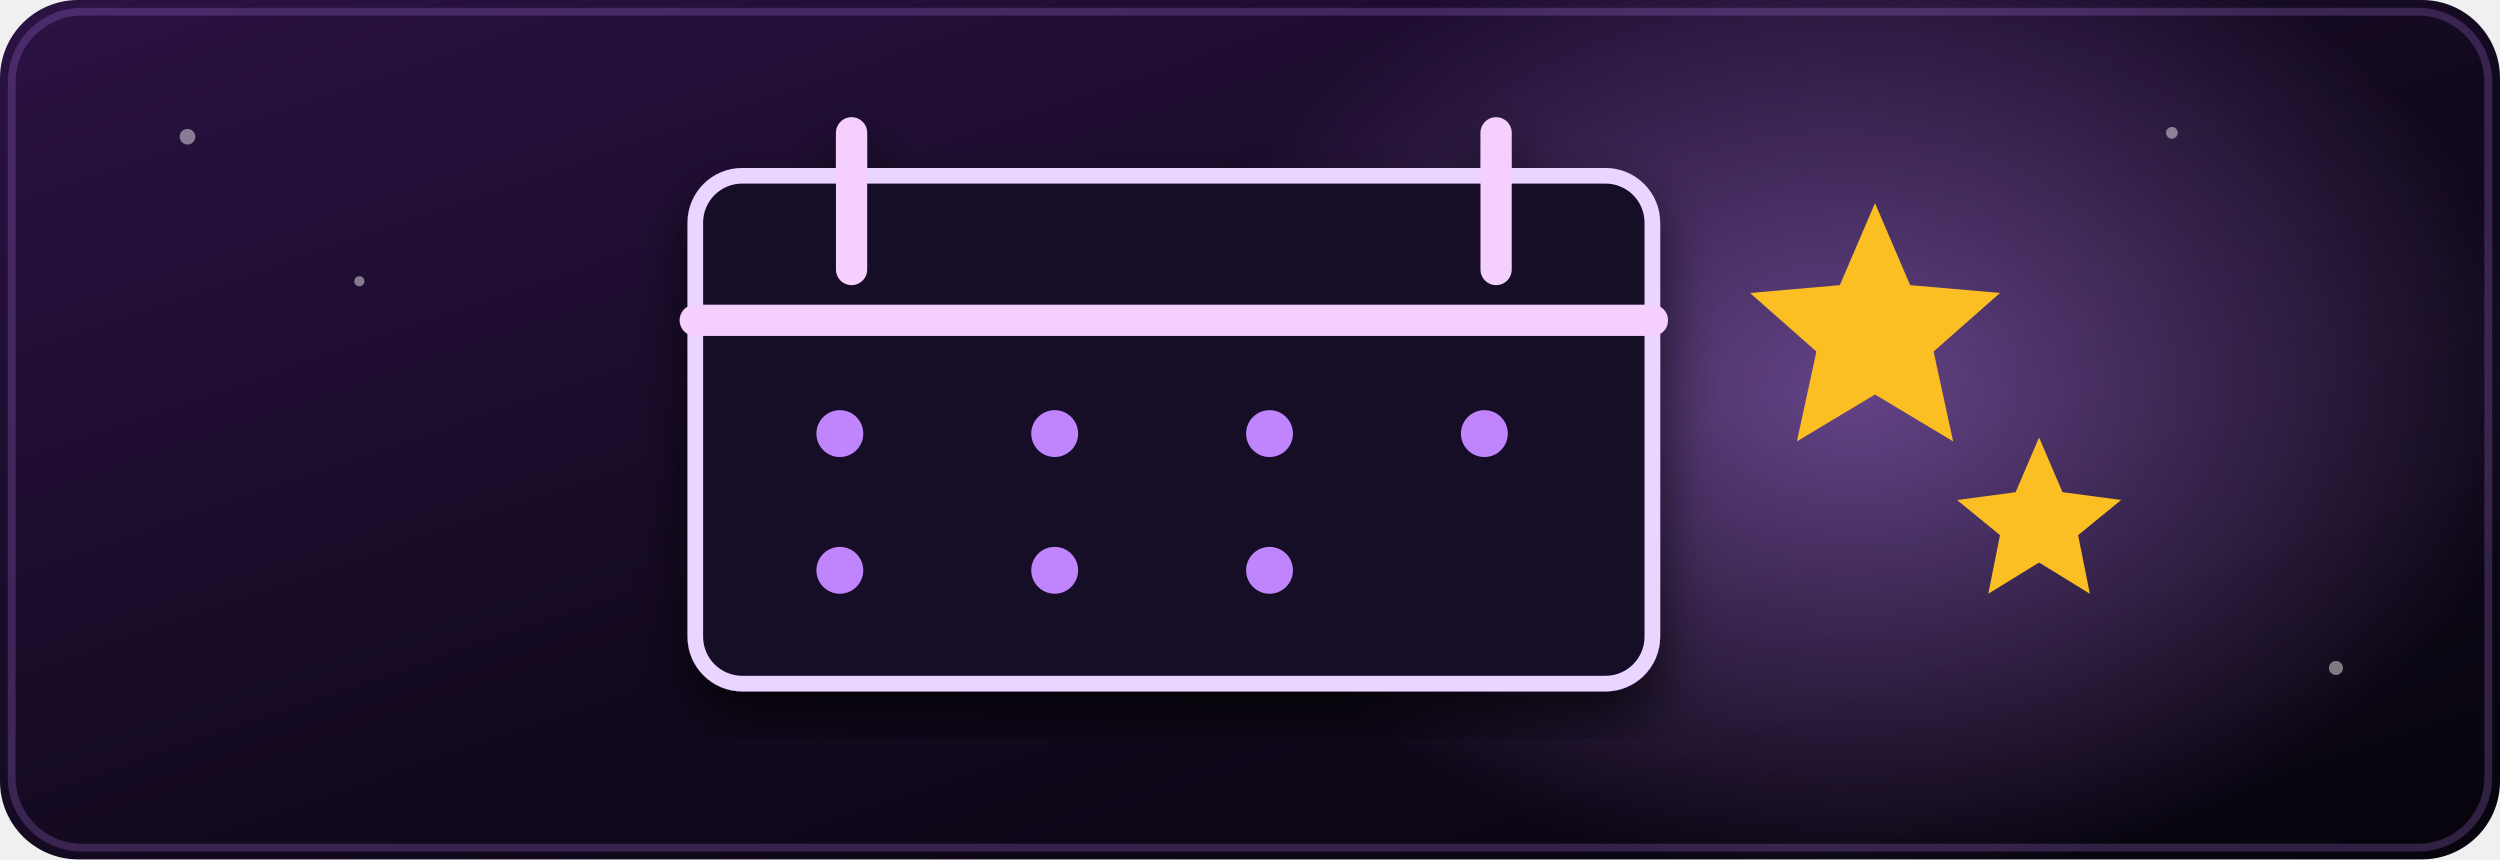
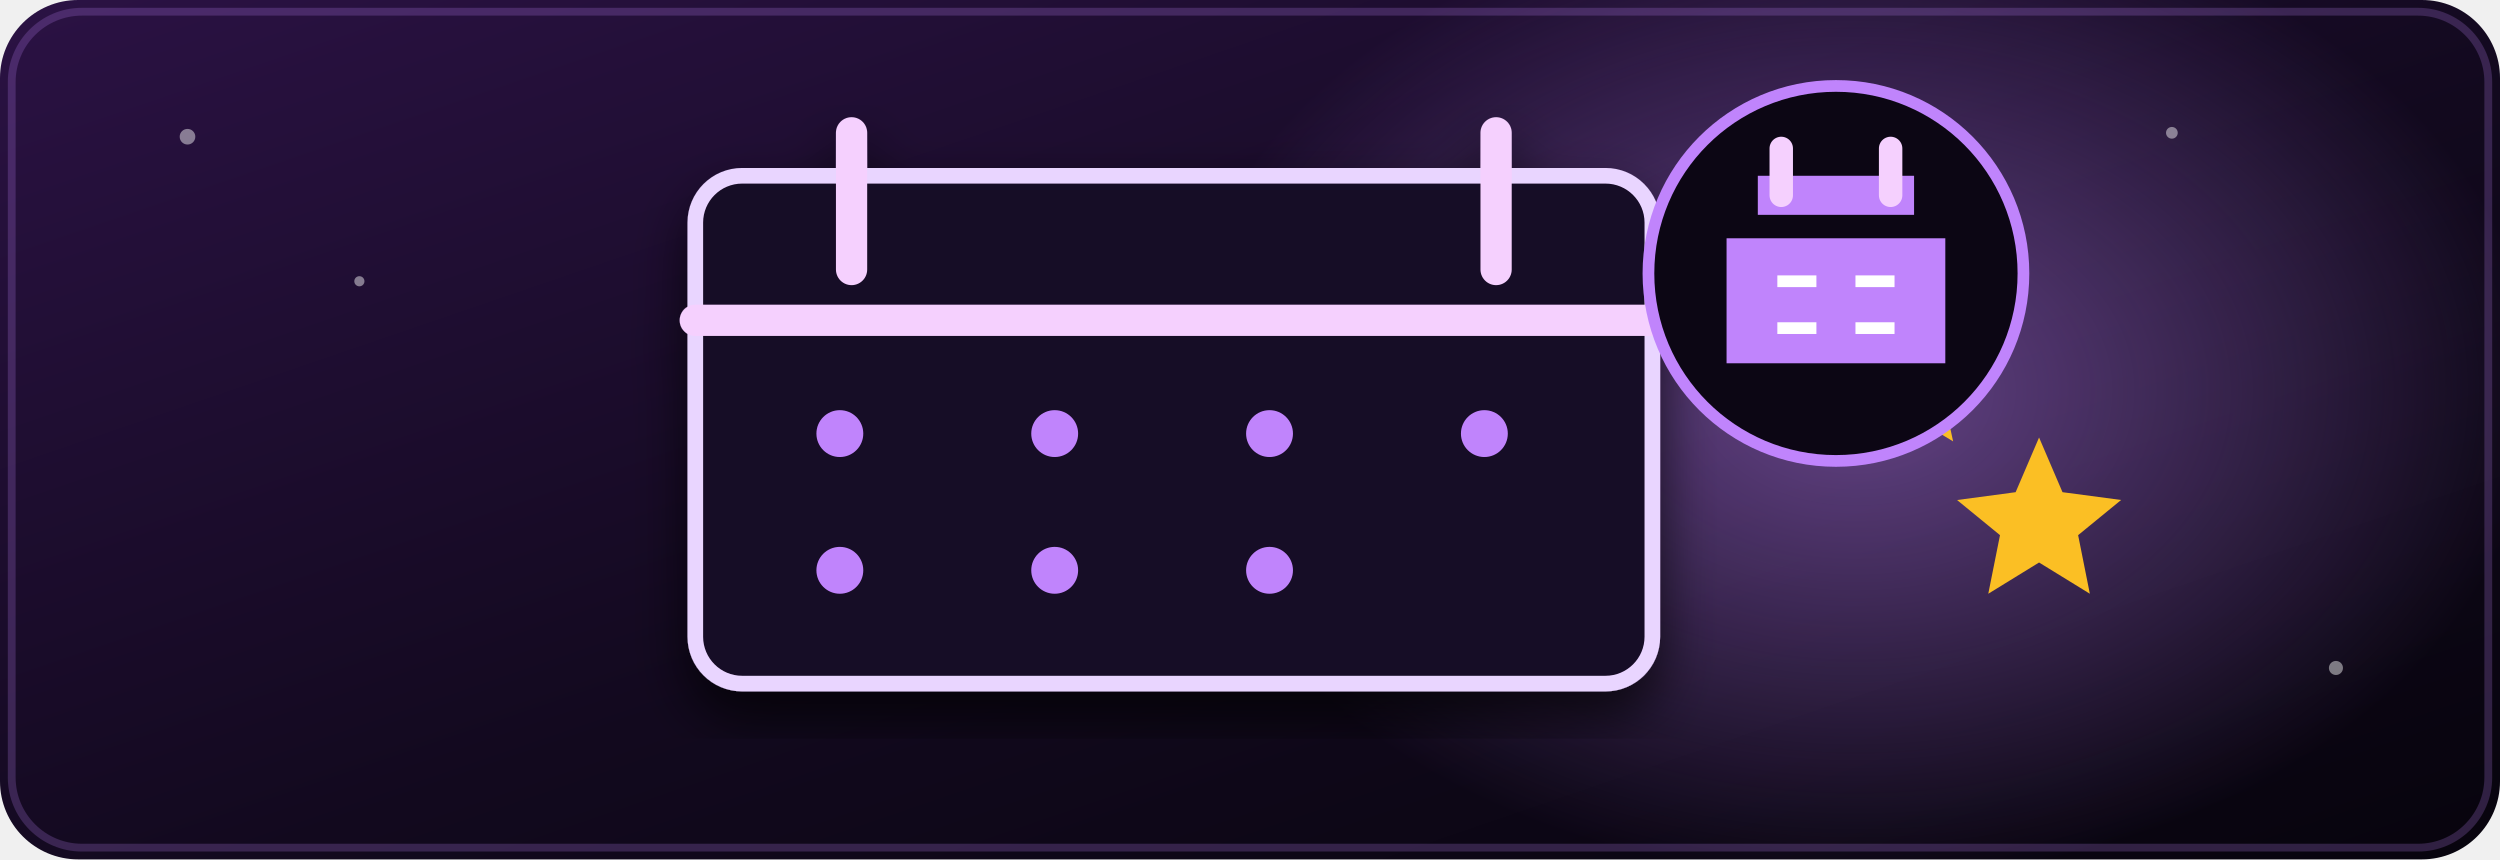
<svg xmlns="http://www.w3.org/2000/svg" viewBox="0 0 640 220" aria-hidden="true">
  <defs>
    <linearGradient id="b" x2="1" y2="1">
      <stop stop-color="#2b1244" />
      <stop offset=".55" stop-color="#12091e" />
      <stop offset="1" stop-color="#07040d" />
    </linearGradient>
    <radialGradient id="g">
      <stop stop-color="#c084fc" stop-opacity=".48" />
      <stop offset="1" stop-color="#c084fc" stop-opacity="0" />
    </radialGradient>
    <filter id="s">
      <feDropShadow dx="0" dy="7" stdDeviation="7" flood-color="#000" flood-opacity=".7" />
    </filter>
  </defs>
  <rect width="640" height="220" rx="20" fill="url(#b)" />
  <ellipse cx="475" cy="100" rx="175" ry="125" fill="url(#g)" />
  <g fill="#fff" opacity=".45">
    <circle cx="48" cy="35" r="2" />
    <circle cx="92" cy="72" r="1.3" />
    <circle cx="556" cy="34" r="1.5" />
    <circle cx="598" cy="171" r="1.8" />
  </g>
  <g filter="url(#s)">
    <rect x="178" y="45" width="245" height="130" rx="12" fill="#170b25" stroke="#e9d5ff" stroke-width="4" />
    <path d="M178 82h245M218 34v35M383 34v35" stroke="#f5d0fe" stroke-width="8" stroke-linecap="round" />
    <g fill="#c084fc">
      <circle cx="215" cy="111" r="6" />
      <circle cx="270" cy="111" r="6" />
      <circle cx="325" cy="111" r="6" />
      <circle cx="380" cy="111" r="6" />
      <circle cx="215" cy="146" r="6" />
      <circle cx="270" cy="146" r="6" />
      <circle cx="325" cy="146" r="6" />
    </g>
  </g>
  <g fill="#fbbf24">
    <path d="M480 52l9 21 23 2-17 15 5 23-20-12-20 12 5-23-17-15 23-2z" />
    <path d="M522 112l6 14 15 2-11 9 3 15-13-8-13 8 3-15-11-9 15-2z" />
  </g>
  <rect x="3" y="3" width="634" height="214" rx="18" fill="none" stroke="#c084fc" stroke-opacity=".22" stroke-width="2" />
+   <g transform="translate(470 70)">
+     <circle r="48" fill="#0c0614" stroke="#c084fc" stroke-width="3" />
+     <path d="M-20-25h40v10h-40zM-28-9h56v32h-56z" fill="#c084fc" />
+     <path d="M-14-32v12M14-32v12" stroke="#f5d0fe" stroke-width="6" stroke-linecap="round" />
+     <path d="M-15 2h10M5 2h10M-15 14h10M5 14h10" stroke="#fff" stroke-width="3" />
+   </g>
</svg>
